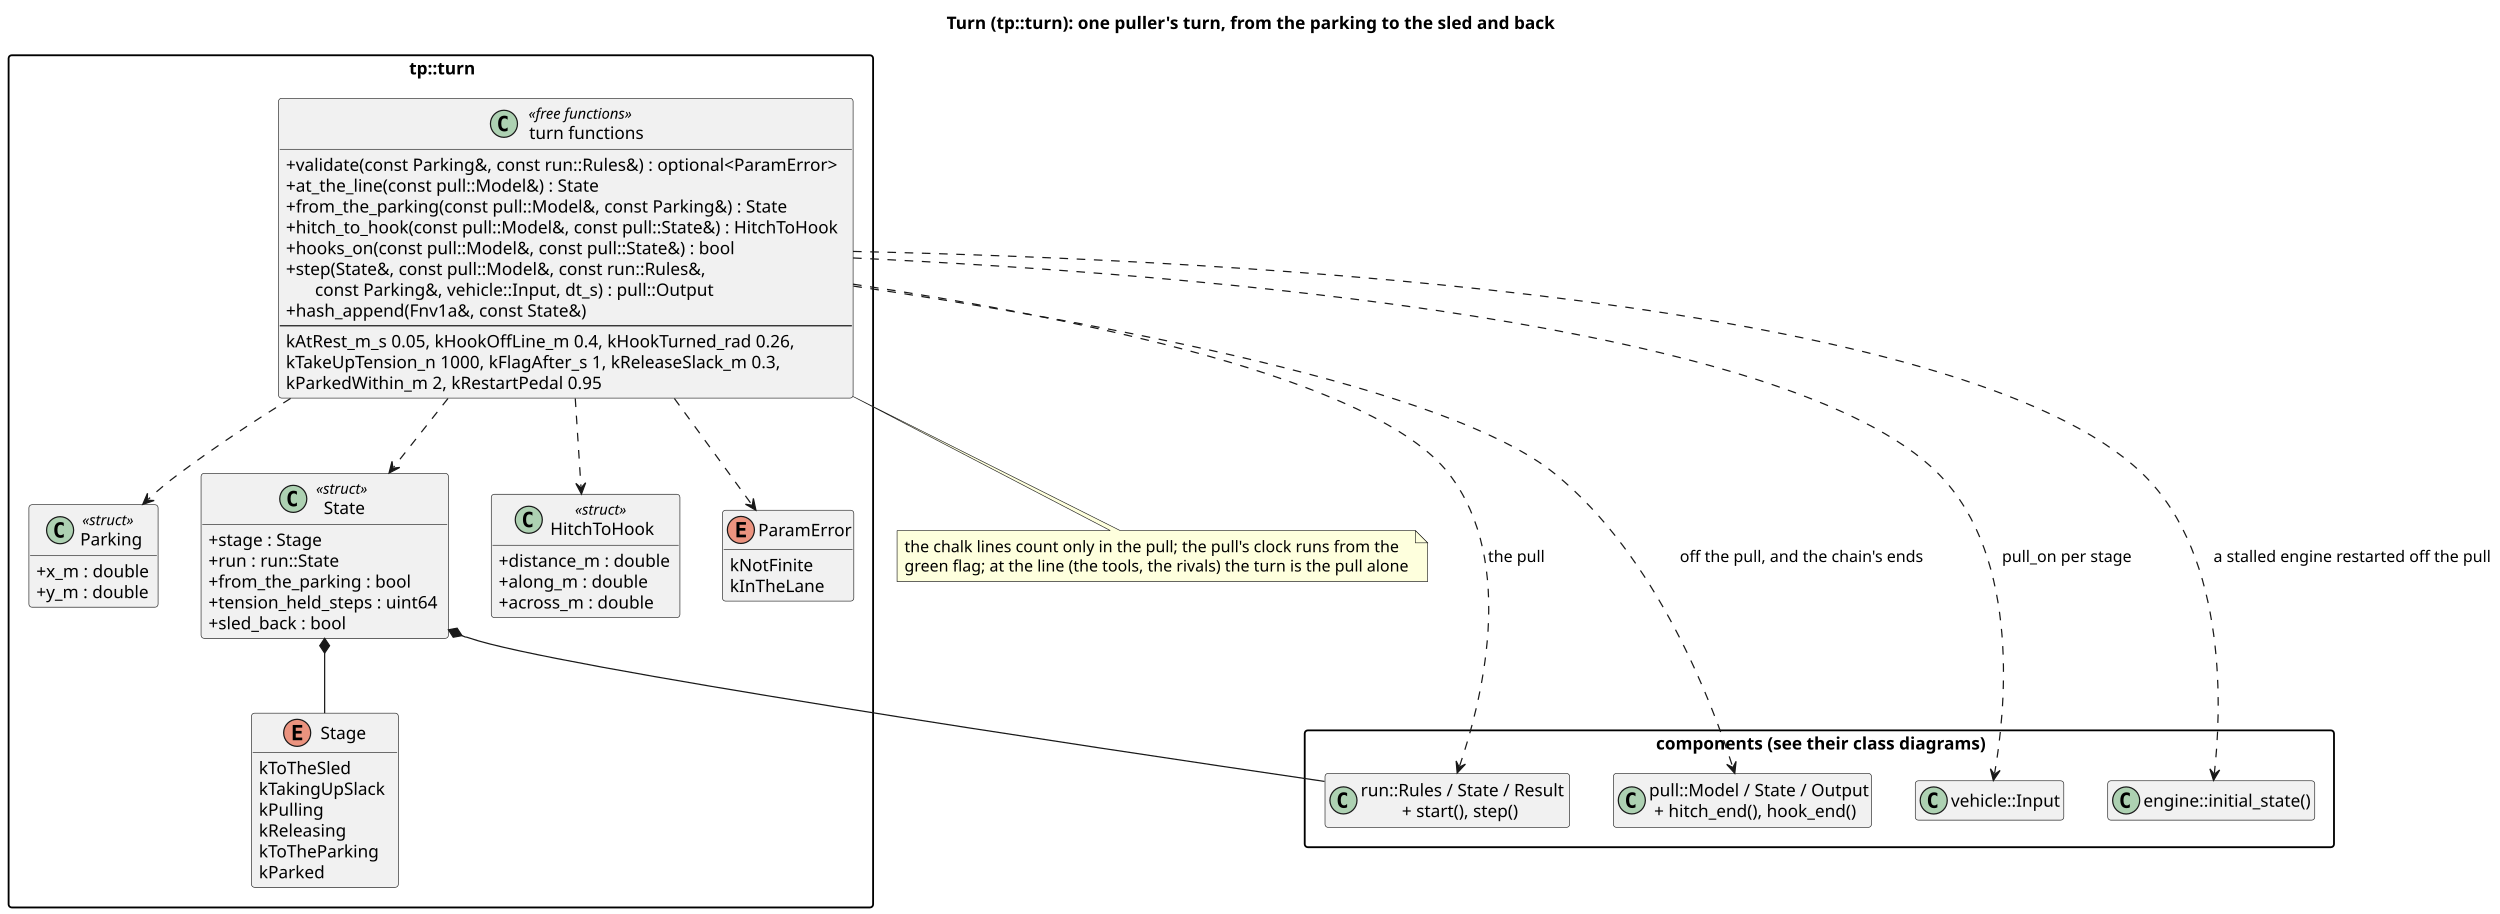
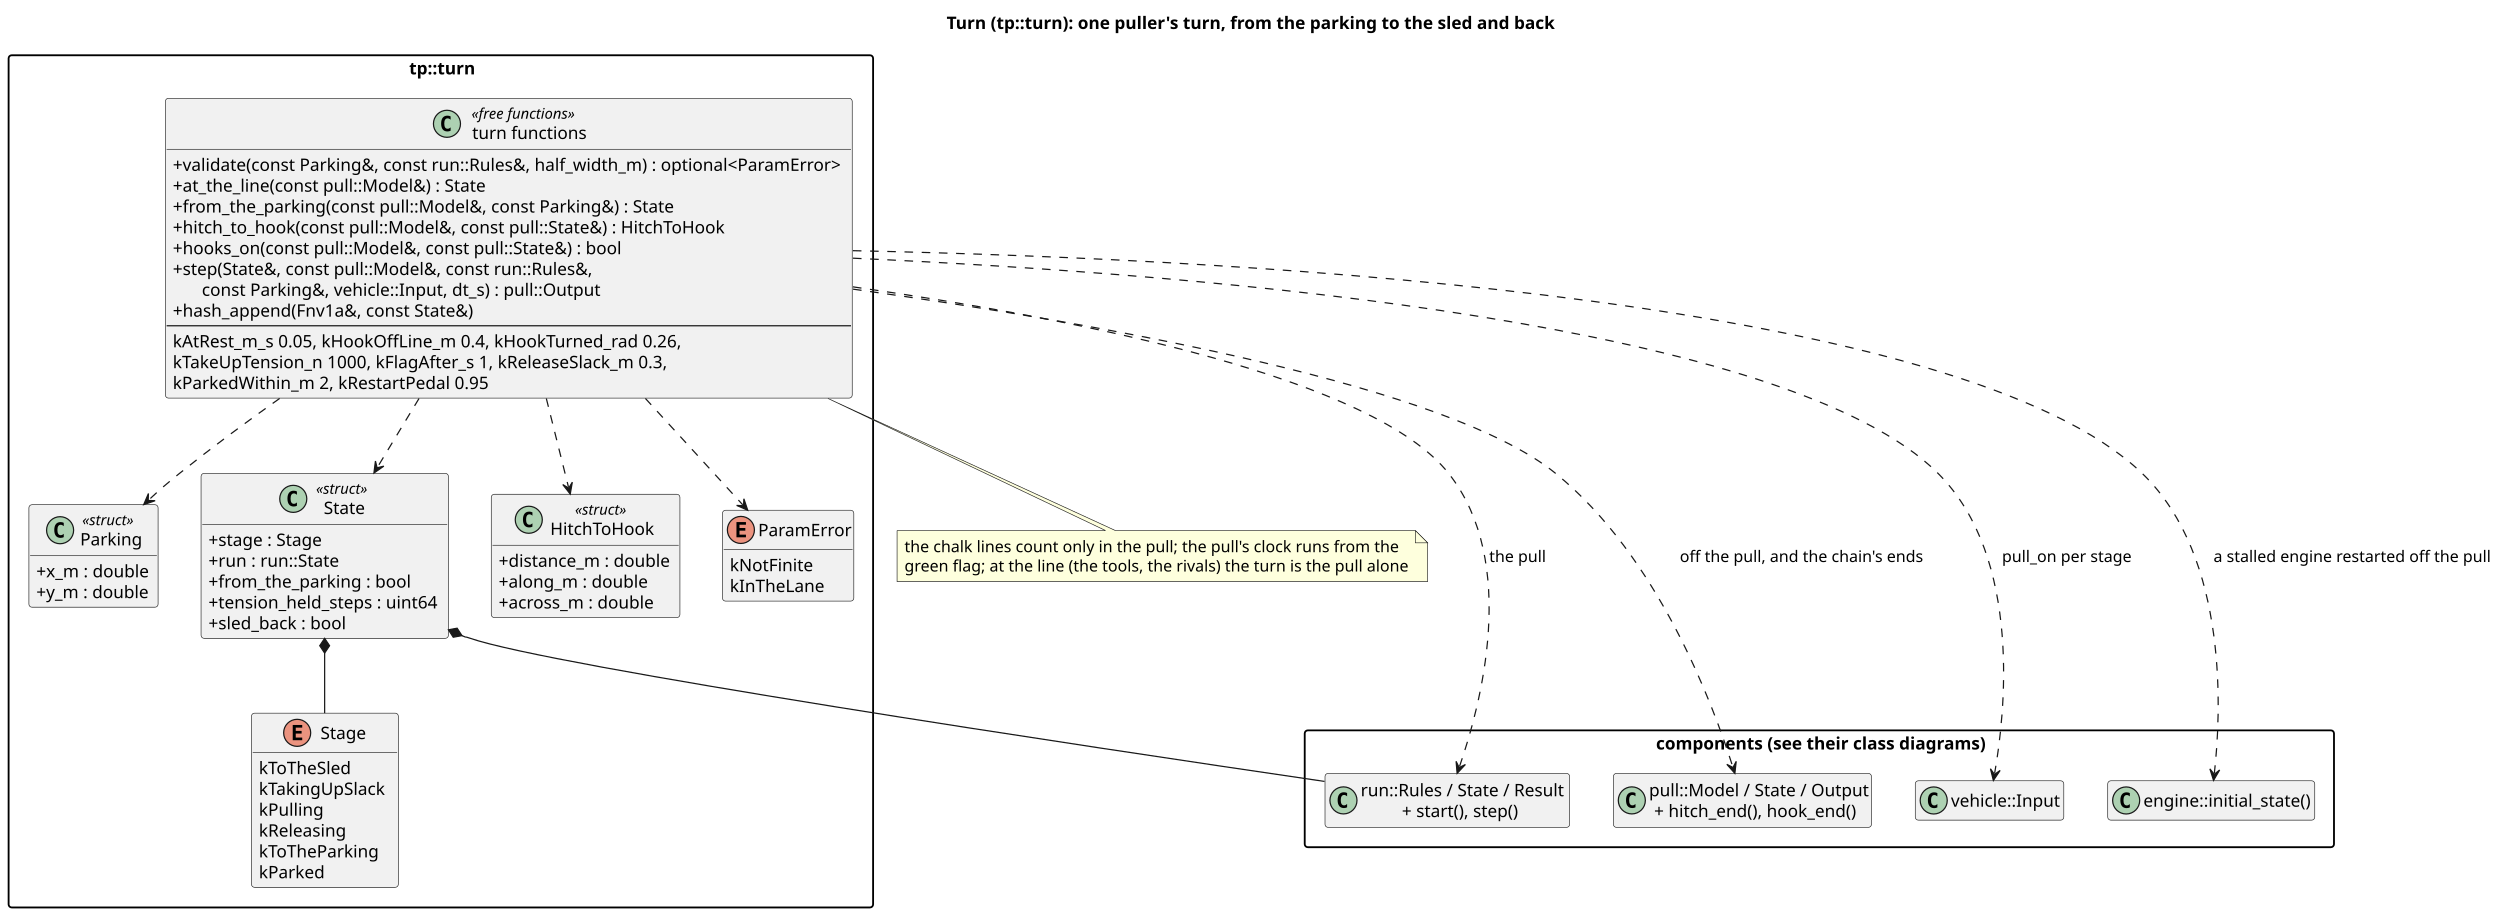
<svg xmlns="http://www.w3.org/2000/svg" contentStyleType="text/css" height="743px" preserveAspectRatio="none" style="width:2033px;height:743px;background:#FFFFFF;" version="1.1" viewBox="0 0 2033 743" width="2033px" zoomAndPan="magnify">
  <defs />
  <g>
    <text fill="#000000" font-family="sans-serif" font-size="14" font-weight="bold" lengthAdjust="spacing" textLength="480.013" x="769.785" y="23.562">Turn (tp::turn): one puller's turn, from the parking to the sled and back</text>
    <g id="cluster_components (see their class diagrams)">
      <rect fill="none" height="95" rx="2.5" ry="2.5" style="stroke:#000000;stroke-width:1.5;" width="837" x="1061" y="593.939" />
      <text fill="#000000" font-family="sans-serif" font-size="14" font-weight="bold" lengthAdjust="spacing" textLength="265.644" x="1346.678" y="609.502">components (see their class diagrams)</text>
    </g>
    <g id="cluster_tp::turn">
      <rect fill="none" height="693" rx="2.5" ry="2.5" style="stroke:#000000;stroke-width:1.5;" width="703" x="7" y="44.94" />
      <text fill="#000000" font-family="sans-serif" font-size="14" font-weight="bold" lengthAdjust="spacing" textLength="51.563" x="332.718" y="60.502">tp::turn</text>
    </g>
    <g id="elem_Run">
      <rect codeLine="7" fill="#F1F1F1" height="43.879" id="Run" rx="2.5" ry="2.5" style="stroke:#181818;stroke-width:0.5;" width="198.934" x="1077.5" y="628.939" />
      <ellipse cx="1092.5" cy="650.879" fill="#ADD1B2" rx="11" ry="11" style="stroke:#181818;stroke-width:1.0;" />
      <path d="M1095.469,656.519 Q1094.891,656.816 1094.25,656.957 Q1093.609,657.113 1092.906,657.113 Q1090.406,657.113 1089.078,655.473 Q1087.766,653.816 1087.766,650.691 Q1087.766,647.566 1089.078,645.91 Q1090.406,644.254 1092.906,644.254 Q1093.609,644.254 1094.25,644.41 Q1094.906,644.566 1095.469,644.863 L1095.469,647.582 Q1094.844,647.004 1094.25,646.738 Q1093.656,646.457 1093.031,646.457 Q1091.688,646.457 1091,647.535 Q1090.312,648.598 1090.312,650.691 Q1090.312,652.785 1091,653.863 Q1091.688,654.926 1093.031,654.926 Q1093.656,654.926 1094.25,654.66 Q1094.844,654.379 1095.469,653.801 L1095.469,656.519 Z " fill="#000000" />
      <text fill="#000000" font-family="sans-serif" font-size="14" lengthAdjust="spacing" textLength="166.934" x="1106.5" y="647.502">run::Rules / State / Result</text>
      <text fill="#000000" font-family="sans-serif" font-size="14" lengthAdjust="spacing" textLength="99.982" x="1139.976" y="664.441">+ start(), step()</text>
    </g>
    <g id="elem_Pull">
      <rect codeLine="8" fill="#F1F1F1" height="43.879" id="Pull" rx="2.5" ry="2.5" style="stroke:#181818;stroke-width:0.5;" width="209.864" x="1312" y="628.939" />
      <ellipse cx="1327" cy="650.879" fill="#ADD1B2" rx="11" ry="11" style="stroke:#181818;stroke-width:1.0;" />
      <path d="M1329.969,656.519 Q1329.391,656.816 1328.75,656.957 Q1328.109,657.113 1327.406,657.113 Q1324.906,657.113 1323.578,655.473 Q1322.266,653.816 1322.266,650.691 Q1322.266,647.566 1323.578,645.91 Q1324.906,644.254 1327.406,644.254 Q1328.109,644.254 1328.75,644.41 Q1329.406,644.566 1329.969,644.863 L1329.969,647.582 Q1329.344,647.004 1328.75,646.738 Q1328.156,646.457 1327.531,646.457 Q1326.188,646.457 1325.5,647.535 Q1324.812,648.598 1324.812,650.691 Q1324.812,652.785 1325.5,653.863 Q1326.188,654.926 1327.531,654.926 Q1328.156,654.926 1328.75,654.66 Q1329.344,654.379 1329.969,653.801 L1329.969,656.519 Z " fill="#000000" />
      <text fill="#000000" font-family="sans-serif" font-size="14" lengthAdjust="spacing" textLength="177.864" x="1341" y="647.502">pull::Model / State / Output</text>
      <text fill="#000000" font-family="sans-serif" font-size="14" lengthAdjust="spacing" textLength="169.654" x="1345.105" y="664.441">+ hitch_end(), hook_end()</text>
    </g>
    <g id="elem_Input">
      <rect codeLine="9" fill="#F1F1F1" height="32" id="Input" rx="2.5" ry="2.5" style="stroke:#181818;stroke-width:0.5;" width="120.778" x="1557.5" y="634.939" />
      <ellipse cx="1572.5" cy="650.939" fill="#ADD1B2" rx="11" ry="11" style="stroke:#181818;stroke-width:1.0;" />
      <path d="M1575.469,656.58 Q1574.891,656.877 1574.25,657.018 Q1573.609,657.174 1572.906,657.174 Q1570.406,657.174 1569.078,655.533 Q1567.766,653.877 1567.766,650.752 Q1567.766,647.627 1569.078,645.971 Q1570.406,644.314 1572.906,644.314 Q1573.609,644.314 1574.25,644.471 Q1574.906,644.627 1575.469,644.924 L1575.469,647.643 Q1574.844,647.064 1574.25,646.799 Q1573.656,646.518 1573.031,646.518 Q1571.688,646.518 1571,647.596 Q1570.312,648.658 1570.312,650.752 Q1570.312,652.846 1571,653.924 Q1571.688,654.986 1573.031,654.986 Q1573.656,654.986 1574.25,654.721 Q1574.844,654.439 1575.469,653.861 L1575.469,656.58 Z " fill="#000000" />
      <text fill="#000000" font-family="sans-serif" font-size="14" lengthAdjust="spacing" textLength="88.778" x="1586.5" y="656.032">vehicle::Input</text>
    </g>
    <g id="elem_Engine">
      <rect codeLine="10" fill="#F1F1F1" height="32" id="Engine" rx="2.5" ry="2.5" style="stroke:#181818;stroke-width:0.5;" width="168.356" x="1714" y="634.939" />
      <ellipse cx="1729" cy="650.939" fill="#ADD1B2" rx="11" ry="11" style="stroke:#181818;stroke-width:1.0;" />
      <path d="M1731.969,656.58 Q1731.391,656.877 1730.75,657.018 Q1730.109,657.174 1729.406,657.174 Q1726.906,657.174 1725.578,655.533 Q1724.266,653.877 1724.266,650.752 Q1724.266,647.627 1725.578,645.971 Q1726.906,644.314 1729.406,644.314 Q1730.109,644.314 1730.75,644.471 Q1731.406,644.627 1731.969,644.924 L1731.969,647.643 Q1731.344,647.064 1730.75,646.799 Q1730.156,646.518 1729.531,646.518 Q1728.188,646.518 1727.5,647.596 Q1726.812,648.658 1726.812,650.752 Q1726.812,652.846 1727.5,653.924 Q1728.188,654.986 1729.531,654.986 Q1730.156,654.986 1730.75,654.721 Q1731.344,654.439 1731.969,653.861 L1731.969,656.58 Z " fill="#000000" />
      <text fill="#000000" font-family="sans-serif" font-size="14" lengthAdjust="spacing" textLength="136.356" x="1743" y="656.032">engine::initial_state()</text>
    </g>
    <g id="elem_Stage">
      <rect codeLine="14" fill="#F1F1F1" height="141.637" id="Stage" rx="2.5" ry="2.5" style="stroke:#181818;stroke-width:0.5;" width="119.42" x="204.5" y="579.939" />
      <ellipse cx="241.662" cy="595.939" fill="#EB937F" rx="11" ry="11" style="stroke:#181818;stroke-width:1.0;" />
      <path d="M245.771,601.939 L238.052,601.939 L238.052,589.549 L245.771,589.549 L245.771,591.705 L240.505,591.705 L240.505,594.377 L245.271,594.377 L245.271,596.533 L240.505,596.533 L240.505,599.783 L245.771,599.783 L245.771,601.939 Z " fill="#000000" />
      <text fill="#000000" font-family="sans-serif" font-size="14" lengthAdjust="spacing" textLength="38.172" x="260.586" y="601.032">Stage</text>
      <line style="stroke:#181818;stroke-width:0.5;" x1="205.5" x2="322.92" y1="611.939" y2="611.939" />
      <text fill="#000000" font-family="sans-serif" font-size="14" lengthAdjust="spacing" textLength="79.7" x="210.5" y="629.502">kToTheSled</text>
      <text fill="#000000" font-family="sans-serif" font-size="14" lengthAdjust="spacing" textLength="107.42" x="210.5" y="646.441">kTakingUpSlack</text>
      <text fill="#000000" font-family="sans-serif" font-size="14" lengthAdjust="spacing" textLength="51.933" x="210.5" y="663.381">kPulling</text>
      <text fill="#000000" font-family="sans-serif" font-size="14" lengthAdjust="spacing" textLength="71.907" x="210.5" y="680.32">kReleasing</text>
      <text fill="#000000" font-family="sans-serif" font-size="14" lengthAdjust="spacing" textLength="100.598" x="210.5" y="697.26">kToTheParking</text>
      <text fill="#000000" font-family="sans-serif" font-size="14" lengthAdjust="spacing" textLength="54.175" x="210.5" y="714.199">kParked</text>
    </g>
    <g id="elem_Parking">
      <rect codeLine="22" fill="#F1F1F1" height="83.338" id="Parking" rx="2.5" ry="2.5" style="stroke:#181818;stroke-width:0.5;" width="105.058" x="23.5" y="410.44" />
      <ellipse cx="48.874" cy="431.169" fill="#ADD1B2" rx="11" ry="11" style="stroke:#181818;stroke-width:1.0;" />
      <path d="M51.843,436.81 Q51.264,437.106 50.624,437.247 Q49.983,437.403 49.28,437.403 Q46.78,437.403 45.452,435.763 Q44.139,434.106 44.139,430.981 Q44.139,427.856 45.452,426.2 Q46.78,424.544 49.28,424.544 Q49.983,424.544 50.624,424.7 Q51.28,424.856 51.843,425.153 L51.843,427.872 Q51.218,427.294 50.624,427.028 Q50.03,426.747 49.405,426.747 Q48.061,426.747 47.374,427.825 Q46.686,428.888 46.686,430.981 Q46.686,433.075 47.374,434.153 Q48.061,435.216 49.405,435.216 Q50.03,435.216 50.624,434.95 Q51.218,434.669 51.843,434.091 L51.843,436.81 Z " fill="#000000" />
      <text fill="#000000" font-family="sans-serif" font-size="12" font-style="italic" lengthAdjust="spacing" textLength="46.676" x="66.844" y="427.065">«struct»</text>
      <text fill="#000000" font-family="sans-serif" font-size="14" lengthAdjust="spacing" textLength="50.005" x="65.179" y="443.522">Parking</text>
      <line style="stroke:#181818;stroke-width:0.5;" x1="24.5" x2="127.558" y1="451.898" y2="451.898" />
      <text fill="#000000" font-family="sans-serif" font-size="14" lengthAdjust="spacing" textLength="92.832" x="29.5" y="469.461">+x_m : double</text>
      <text fill="#000000" font-family="sans-serif" font-size="14" lengthAdjust="spacing" textLength="93.058" x="29.5" y="486.4">+y_m : double</text>
    </g>
    <g id="elem_State">
      <rect codeLine="26" fill="#F1F1F1" height="134.156" id="State" rx="2.5" ry="2.5" style="stroke:#181818;stroke-width:0.5;" width="201.144" x="163.5" y="384.94" />
      <ellipse cx="238.484" cy="405.669" fill="#ADD1B2" rx="11" ry="11" style="stroke:#181818;stroke-width:1.0;" />
      <path d="M241.453,411.31 Q240.875,411.606 240.234,411.747 Q239.593,411.903 238.89,411.903 Q236.39,411.903 235.062,410.263 Q233.75,408.606 233.75,405.481 Q233.75,402.356 235.062,400.7 Q236.39,399.044 238.89,399.044 Q239.593,399.044 240.234,399.2 Q240.89,399.356 241.453,399.653 L241.453,402.372 Q240.828,401.794 240.234,401.528 Q239.64,401.247 239.015,401.247 Q237.671,401.247 236.984,402.325 Q236.296,403.388 236.296,405.481 Q236.296,407.575 236.984,408.653 Q237.671,409.716 239.015,409.716 Q239.64,409.716 240.234,409.45 Q240.828,409.169 241.453,408.591 L241.453,411.31 Z " fill="#000000" />
      <text fill="#000000" font-family="sans-serif" font-size="12" font-style="italic" lengthAdjust="spacing" textLength="46.676" x="256.984" y="401.565">«struct»</text>
      <text fill="#000000" font-family="sans-serif" font-size="14" lengthAdjust="spacing" textLength="34.166" x="263.239" y="418.022">State</text>
      <line style="stroke:#181818;stroke-width:0.5;" x1="164.5" x2="363.644" y1="426.398" y2="426.398" />
      <text fill="#000000" font-family="sans-serif" font-size="14" lengthAdjust="spacing" textLength="95.922" x="169.5" y="443.961">+stage : Stage</text>
      <text fill="#000000" font-family="sans-serif" font-size="14" lengthAdjust="spacing" textLength="107.044" x="169.5" y="460.9">+run : run::State</text>
      <text fill="#000000" font-family="sans-serif" font-size="14" lengthAdjust="spacing" textLength="164.459" x="169.5" y="477.84">+from_the_parking : bool</text>
      <text fill="#000000" font-family="sans-serif" font-size="14" lengthAdjust="spacing" textLength="189.144" x="169.5" y="494.779">+tension_held_steps : uint64</text>
      <text fill="#000000" font-family="sans-serif" font-size="14" lengthAdjust="spacing" textLength="115.938" x="169.5" y="511.719">+sled_back : bool</text>
    </g>
    <g id="elem_HitchToHook">
      <rect codeLine="33" fill="#F1F1F1" height="100.277" id="HitchToHook" rx="2.5" ry="2.5" style="stroke:#181818;stroke-width:0.5;" width="153.415" x="399.5" y="401.94" />
      <ellipse cx="430.005" cy="422.669" fill="#ADD1B2" rx="11" ry="11" style="stroke:#181818;stroke-width:1.0;" />
      <path d="M432.974,428.31 Q432.395,428.606 431.755,428.747 Q431.114,428.903 430.411,428.903 Q427.911,428.903 426.583,427.263 Q425.27,425.606 425.27,422.481 Q425.27,419.356 426.583,417.7 Q427.911,416.044 430.411,416.044 Q431.114,416.044 431.755,416.2 Q432.411,416.356 432.974,416.653 L432.974,419.372 Q432.349,418.794 431.755,418.528 Q431.161,418.247 430.536,418.247 Q429.192,418.247 428.505,419.325 Q427.817,420.388 427.817,422.481 Q427.817,424.575 428.505,425.653 Q429.192,426.716 430.536,426.716 Q431.161,426.716 431.755,426.45 Q432.349,426.169 432.974,425.591 L432.974,428.31 Z " fill="#000000" />
      <text fill="#000000" font-family="sans-serif" font-size="12" font-style="italic" lengthAdjust="spacing" textLength="46.676" x="467.592" y="418.565">«struct»</text>
      <text fill="#000000" font-family="sans-serif" font-size="14" lengthAdjust="spacing" textLength="86.96" x="447.45" y="435.022">HitchToHook</text>
      <line style="stroke:#181818;stroke-width:0.5;" x1="400.5" x2="551.915" y1="443.398" y2="443.398" />
      <text fill="#000000" font-family="sans-serif" font-size="14" lengthAdjust="spacing" textLength="141.415" x="405.5" y="460.961">+distance_m : double</text>
      <text fill="#000000" font-family="sans-serif" font-size="14" lengthAdjust="spacing" textLength="121.693" x="405.5" y="477.9">+along_m : double</text>
      <text fill="#000000" font-family="sans-serif" font-size="14" lengthAdjust="spacing" textLength="129.493" x="405.5" y="494.84">+across_m : double</text>
    </g>
    <g id="elem_ParamError">
      <rect codeLine="38" fill="#F1F1F1" height="73.879" id="ParamError" rx="2.5" ry="2.5" style="stroke:#181818;stroke-width:0.5;" width="106.819" x="587.5" y="414.94" />
      <ellipse cx="602.5" cy="430.94" fill="#EB937F" rx="11" ry="11" style="stroke:#181818;stroke-width:1.0;" />
      <path d="M606.609,436.94 L598.891,436.94 L598.891,424.549 L606.609,424.549 L606.609,426.705 L601.344,426.705 L601.344,429.377 L606.109,429.377 L606.109,431.533 L601.344,431.533 L601.344,434.783 L606.609,434.783 L606.609,436.94 Z " fill="#000000" />
      <text fill="#000000" font-family="sans-serif" font-size="14" lengthAdjust="spacing" textLength="74.819" x="616.5" y="436.032">ParamError</text>
      <line style="stroke:#181818;stroke-width:0.5;" x1="588.5" x2="693.319" y1="446.94" y2="446.94" />
      <text fill="#000000" font-family="sans-serif" font-size="14" lengthAdjust="spacing" textLength="67.266" x="593.5" y="464.502">kNotFinite</text>
      <text fill="#000000" font-family="sans-serif" font-size="14" lengthAdjust="spacing" textLength="77.403" x="593.5" y="481.441">kInTheLane</text>
    </g>
    <g id="elem_TurnFns">
-       <rect codeLine="42" fill="#F1F1F1" height="243.793" id="TurnFns" rx="2.5" ry="2.5" style="stroke:#181818;stroke-width:0.5;" width="467.239" x="226.5" y="79.939" />
-       <ellipse cx="409.823" cy="100.669" fill="#ADD1B2" rx="11" ry="11" style="stroke:#181818;stroke-width:1.0;" />
-       <path d="M412.791,106.31 Q412.213,106.606 411.573,106.747 Q410.932,106.903 410.229,106.903 Q407.729,106.903 406.401,105.263 Q405.088,103.606 405.088,100.481 Q405.088,97.356 406.401,95.7 Q407.729,94.044 410.229,94.044 Q410.932,94.044 411.573,94.2 Q412.229,94.356 412.791,94.653 L412.791,97.372 Q412.166,96.794 411.573,96.528 Q410.979,96.247 410.354,96.247 Q409.01,96.247 408.323,97.325 Q407.635,98.388 407.635,100.481 Q407.635,102.575 408.323,103.653 Q409.01,104.716 410.354,104.716 Q410.979,104.716 411.573,104.45 Q412.166,104.169 412.791,103.591 L412.791,106.31 Z " fill="#000000" />
-       <text fill="#000000" font-family="sans-serif" font-size="12" font-style="italic" lengthAdjust="spacing" textLength="93.188" x="429.776" y="96.564">«free functions»</text>
-       <text fill="#000000" font-family="sans-serif" font-size="14" lengthAdjust="spacing" textLength="92.094" x="430.323" y="113.022">turn functions</text>
-       <line style="stroke:#181818;stroke-width:0.5;" x1="227.5" x2="692.739" y1="121.398" y2="121.398" />
-       <text fill="#000000" font-family="sans-serif" font-size="14" lengthAdjust="spacing" textLength="452.539" x="232.5" y="138.961">+validate(const Parking&amp;, const run::Rules&amp;) : optional&lt;ParamError&gt;</text>
-       <text fill="#000000" font-family="sans-serif" font-size="14" lengthAdjust="spacing" textLength="257.448" x="232.5" y="155.9">+at_the_line(const pull::Model&amp;) : State</text>
-       <text fill="#000000" font-family="sans-serif" font-size="14" lengthAdjust="spacing" textLength="410.102" x="232.5" y="172.84">+from_the_parking(const pull::Model&amp;, const Parking&amp;) : State</text>
-       <text fill="#000000" font-family="sans-serif" font-size="14" lengthAdjust="spacing" textLength="455.239" x="232.5" y="189.779">+hitch_to_hook(const pull::Model&amp;, const pull::State&amp;) : HitchToHook</text>
-       <text fill="#000000" font-family="sans-serif" font-size="14" lengthAdjust="spacing" textLength="369.202" x="232.5" y="206.719">+hooks_on(const pull::Model&amp;, const pull::State&amp;) : bool</text>
-       <text fill="#000000" font-family="sans-serif" font-size="14" lengthAdjust="spacing" textLength="344.388" x="232.5" y="223.658">+step(State&amp;, const pull::Model&amp;, const run::Rules&amp;,</text>
-       <text fill="#000000" font-family="sans-serif" font-size="14" lengthAdjust="spacing" textLength="324.946" x="256.125" y="240.598">const Parking&amp;, vehicle::Input, dt_s) : pull::Output</text>
-       <text fill="#000000" font-family="sans-serif" font-size="14" lengthAdjust="spacing" textLength="246.381" x="232.5" y="257.537">+hash_append(Fnv1a&amp;, const State&amp;)</text>
-       <line style="stroke:#181818;stroke-width:1.0;" x1="227.5" x2="692.739" y1="264.914" y2="264.914" />
-       <text fill="#000000" font-family="sans-serif" font-size="14" lengthAdjust="spacing" textLength="425.735" x="232.5" y="282.477">kAtRest_m_s 0.05, kHookOffLine_m 0.4, kHookTurned_rad 0.26,</text>
-       <text fill="#000000" font-family="sans-serif" font-size="14" lengthAdjust="spacing" textLength="414.976" x="232.5" y="299.416">kTakeUpTension_n 1000, kFlagAfter_s 1, kReleaseSlack_m 0.3,</text>
-       <text fill="#000000" font-family="sans-serif" font-size="14" lengthAdjust="spacing" textLength="260.435" x="232.5" y="316.356">kParkedWithin_m 2, kRestartPedal 0.95</text>
+       <rect codeLine="42" fill="#F1F1F1" height="243.793" id="TurnFns" rx="2.5" ry="2.5" style="stroke:#181818;stroke-width:0.5;" width="558.533" x="134.5" y="79.939" />
+       <ellipse cx="363.47" cy="100.669" fill="#ADD1B2" rx="11" ry="11" style="stroke:#181818;stroke-width:1.0;" />
+       <path d="M366.438,106.31 Q365.86,106.606 365.22,106.747 Q364.579,106.903 363.876,106.903 Q361.376,106.903 360.048,105.263 Q358.735,103.606 358.735,100.481 Q358.735,97.356 360.048,95.7 Q361.376,94.044 363.876,94.044 Q364.579,94.044 365.22,94.2 Q365.876,94.356 366.438,94.653 L366.438,97.372 Q365.813,96.794 365.22,96.528 Q364.626,96.247 364.001,96.247 Q362.657,96.247 361.97,97.325 Q361.282,98.388 361.282,100.481 Q361.282,102.575 361.97,103.653 Q362.657,104.716 364.001,104.716 Q364.626,104.716 365.22,104.45 Q365.813,104.169 366.438,103.591 L366.438,106.31 Z " fill="#000000" />
+       <text fill="#000000" font-family="sans-serif" font-size="12" font-style="italic" lengthAdjust="spacing" textLength="93.188" x="383.423" y="96.564">«free functions»</text>
+       <text fill="#000000" font-family="sans-serif" font-size="14" lengthAdjust="spacing" textLength="92.094" x="383.97" y="113.022">turn functions</text>
+       <line style="stroke:#181818;stroke-width:0.5;" x1="135.5" x2="692.033" y1="121.398" y2="121.398" />
+       <text fill="#000000" font-family="sans-serif" font-size="14" lengthAdjust="spacing" textLength="546.533" x="140.5" y="138.961">+validate(const Parking&amp;, const run::Rules&amp;, half_width_m) : optional&lt;ParamError&gt;</text>
+       <text fill="#000000" font-family="sans-serif" font-size="14" lengthAdjust="spacing" textLength="257.448" x="140.5" y="155.9">+at_the_line(const pull::Model&amp;) : State</text>
+       <text fill="#000000" font-family="sans-serif" font-size="14" lengthAdjust="spacing" textLength="410.102" x="140.5" y="172.84">+from_the_parking(const pull::Model&amp;, const Parking&amp;) : State</text>
+       <text fill="#000000" font-family="sans-serif" font-size="14" lengthAdjust="spacing" textLength="455.239" x="140.5" y="189.779">+hitch_to_hook(const pull::Model&amp;, const pull::State&amp;) : HitchToHook</text>
+       <text fill="#000000" font-family="sans-serif" font-size="14" lengthAdjust="spacing" textLength="369.202" x="140.5" y="206.719">+hooks_on(const pull::Model&amp;, const pull::State&amp;) : bool</text>
+       <text fill="#000000" font-family="sans-serif" font-size="14" lengthAdjust="spacing" textLength="344.388" x="140.5" y="223.658">+step(State&amp;, const pull::Model&amp;, const run::Rules&amp;,</text>
+       <text fill="#000000" font-family="sans-serif" font-size="14" lengthAdjust="spacing" textLength="324.946" x="164.125" y="240.598">const Parking&amp;, vehicle::Input, dt_s) : pull::Output</text>
+       <text fill="#000000" font-family="sans-serif" font-size="14" lengthAdjust="spacing" textLength="246.381" x="140.5" y="257.537">+hash_append(Fnv1a&amp;, const State&amp;)</text>
+       <line style="stroke:#181818;stroke-width:1.0;" x1="135.5" x2="692.033" y1="264.914" y2="264.914" />
+       <text fill="#000000" font-family="sans-serif" font-size="14" lengthAdjust="spacing" textLength="425.735" x="140.5" y="282.477">kAtRest_m_s 0.05, kHookOffLine_m 0.4, kHookTurned_rad 0.26,</text>
+       <text fill="#000000" font-family="sans-serif" font-size="14" lengthAdjust="spacing" textLength="414.976" x="140.5" y="299.416">kTakeUpTension_n 1000, kFlagAfter_s 1, kReleaseSlack_m 0.3,</text>
+       <text fill="#000000" font-family="sans-serif" font-size="14" lengthAdjust="spacing" textLength="260.435" x="140.5" y="316.356">kParkedWithin_m 2, kRestartPedal 0.95</text>
    </g>
    <g id="elem_GMN24">
-       <path d="M729.5,431.44 L729.5,472.898 A0,0 0 0 0 729.5,472.898 L1160.965,472.898 A0,0 0 0 0 1160.965,472.898 L1160.965,441.44 L1150.965,431.44 L910.86,431.44 L693.62,322.399 L902.86,431.44 L729.5,431.44 A0,0 0 0 0 729.5,431.44 " fill="#FEFFDD" style="stroke:#181818;stroke-width:0.5;" />
+       <path d="M729.5,431.44 L729.5,472.898 A0,0 0 0 0 729.5,472.898 L1160.965,472.898 A0,0 0 0 0 1160.965,472.898 L1160.965,441.44 L1150.965,431.44 L907.01,431.44 L673.28,324.029 L899.01,431.44 L729.5,431.44 A0,0 0 0 0 729.5,431.44 " fill="#FEFFDD" style="stroke:#181818;stroke-width:0.5;" />
      <path d="M1150.965,431.44 L1150.965,441.44 L1160.965,441.44 L1150.965,431.44 " fill="#FEFFDD" style="stroke:#181818;stroke-width:0.5;" />
      <text fill="#000000" font-family="sans-serif" font-size="13" lengthAdjust="spacing" textLength="405.837" x="735.5" y="449.033">the chalk lines count only in the pull; the pull's clock runs from the</text>
      <text fill="#000000" font-family="sans-serif" font-size="13" lengthAdjust="spacing" textLength="410.465" x="735.5" y="464.763">green flag; at the line (the tools, the rivals) the turn is the pull alone</text>
    </g>
    <g id="link_State_Stage">
      <path codeLine="55" d="M264,531.09 C264,550.649 264,560.12 264,579.919 " fill="none" id="State-backto-Stage" style="stroke:#181818;stroke-width:1.0;" />
      <polygon fill="#181818" points="264,519.09,260,525.09,264,531.09,268,525.09,264,519.09" style="stroke:#181818;stroke-width:1.0;" />
    </g>
    <g id="link_TurnFns_State">
-       <path codeLine="56" d="M364.3,324.029 C347.78,344.94 334.89,361.242 320.08,379.982 " fill="none" id="TurnFns-to-State" style="stroke:#181818;stroke-width:1.0;stroke-dasharray:7.0,7.0;" />
-       <polygon fill="#181818" points="316.36,384.69,325.079,380.108,319.46,380.767,318.802,375.148,316.36,384.69" style="stroke:#181818;stroke-width:1.0;" />
+       <path codeLine="56" d="M340.76,324.029 C328.12,344.94 318.516,360.816 307.176,379.556 " fill="none" id="TurnFns-to-State" style="stroke:#181818;stroke-width:1.0;stroke-dasharray:7.0,7.0;" />
+       <polygon fill="#181818" points="304.07,384.69,312.152,379.06,306.659,380.412,305.307,374.919,304.07,384.69" style="stroke:#181818;stroke-width:1.0;" />
    </g>
    <g id="link_TurnFns_Parking">
-       <path codeLine="57" d="M236.3,324.01 C205.23,343.279 174.29,363.849 146,384.94 C135.82,392.529 129.922,397.353 120.462,406.113 " fill="none" id="TurnFns-to-Parking" style="stroke:#181818;stroke-width:1.0;stroke-dasharray:7.0,7.0;" />
-       <polygon fill="#181818" points="116.06,410.19,125.381,407.009,119.729,406.792,119.946,401.14,116.06,410.19" style="stroke:#181818;stroke-width:1.0;" />
+       <path codeLine="57" d="M227.41,324 C199.59,343.659 171.66,364.349 146,384.94 C136.23,392.779 130.575,397.605 121.235,406.285 " fill="none" id="TurnFns-to-Parking" style="stroke:#181818;stroke-width:1.0;stroke-dasharray:7.0,7.0;" />
+       <polygon fill="#181818" points="116.84,410.37,126.156,407.173,120.503,406.966,120.71,401.313,116.84,410.37" style="stroke:#181818;stroke-width:1.0;" />
    </g>
    <g id="link_TurnFns_HitchToHook">
-       <path codeLine="58" d="M467.81,324.029 C469.59,351.579 470.994,373.322 472.444,395.812 " fill="none" id="TurnFns-to-HitchToHook" style="stroke:#181818;stroke-width:1.0;stroke-dasharray:7.0,7.0;" />
-       <polygon fill="#181818" points="472.83,401.8,476.243,392.561,472.508,396.81,468.259,393.075,472.83,401.8" style="stroke:#181818;stroke-width:1.0;" />
+       <path codeLine="58" d="M444.27,324.029 C451.16,351.579 456.635,373.488 462.255,395.978 " fill="none" id="TurnFns-to-HitchToHook" style="stroke:#181818;stroke-width:1.0;stroke-dasharray:7.0,7.0;" />
+       <polygon fill="#181818" points="463.71,401.8,465.409,392.098,462.498,396.949,457.647,394.038,463.71,401.8" style="stroke:#181818;stroke-width:1.0;" />
    </g>
    <g id="link_TurnFns_ParamError">
-       <path codeLine="59" d="M548.38,324.029 C572.61,357.229 593.503,385.863 611.183,410.093 " fill="none" id="TurnFns-to-ParamError" style="stroke:#181818;stroke-width:1.0;stroke-dasharray:7.0,7.0;" />
-       <polygon fill="#181818" points="614.72,414.94,612.646,405.311,611.773,410.9,606.184,410.027,614.72,414.94" style="stroke:#181818;stroke-width:1.0;" />
+       <path codeLine="59" d="M524.84,324.029 C555.23,357.229 581.819,386.284 603.999,410.514 " fill="none" id="TurnFns-to-ParamError" style="stroke:#181818;stroke-width:1.0;stroke-dasharray:7.0,7.0;" />
+       <polygon fill="#181818" points="608.05,414.94,604.924,405.6,604.674,411.251,599.023,411.002,608.05,414.94" style="stroke:#181818;stroke-width:1.0;" />
    </g>
    <g id="link_State_Run">
      <path codeLine="61" d="M375.671,516.897 C381.451,519.387 376.24,516.919 382,518.939 C446.69,541.58 878.34,606.34 1077.12,635.46 " fill="none" id="State-backto-Run" style="stroke:#181818;stroke-width:1.0;" />
      <polygon fill="#181818" points="364.65,512.149,368.578,518.197,375.671,516.897,371.743,510.85,364.65,512.149" style="stroke:#181818;stroke-width:1.0;" />
    </g>
    <g id="link_TurnFns_Run">
-       <path codeLine="62" d="M693.65,231.07 C879.68,258.849 1118.42,308.38 1178,384.94 C1234.79,457.92 1203.739,573.985 1186.929,622.935 " fill="none" id="TurnFns-to-Run" style="stroke:#181818;stroke-width:1.0;stroke-dasharray:7.0,7.0;" />
-       <polygon fill="#181818" points="1184.98,628.61,1191.686,621.397,1186.604,623.88,1184.12,618.798,1184.98,628.61" style="stroke:#181818;stroke-width:1.0;" />
-       <text fill="#000000" font-family="sans-serif" font-size="13" lengthAdjust="spacing" textLength="45.119" x="1210" y="457.033">the pull</text>
+       <path codeLine="62" d="M693.59,233.26 C886.07,260.57 1117.55,308.399 1178,384.94 C1235.46,457.69 1203.804,574.42 1186.894,623.24 " fill="none" id="TurnFns-to-Run" style="stroke:#181818;stroke-width:1.0;stroke-dasharray:7.0,7.0;" />
+       <polygon fill="#181818" points="1184.93,628.909,1191.655,621.714,1186.566,624.185,1184.096,619.096,1184.93,628.909" style="stroke:#181818;stroke-width:1.0;" />
+       <text fill="#000000" font-family="sans-serif" font-size="13" lengthAdjust="spacing" textLength="45.119" x="1211" y="457.033">the pull</text>
    </g>
    <g id="link_TurnFns_Pull">
-       <path codeLine="63" d="M693.94,232.649 C898.96,262.789 1177.39,314.94 1264,384.94 C1347.66,452.56 1392.867,573.306 1408.877,623.206 " fill="none" id="TurnFns-to-Pull" style="stroke:#181818;stroke-width:1.0;stroke-dasharray:7.0,7.0;" />
-       <polygon fill="#181818" points="1410.71,628.919,1411.769,619.128,1409.182,624.159,1404.152,621.572,1410.71,628.919" style="stroke:#181818;stroke-width:1.0;" />
+       <path codeLine="63" d="M693.67,235.119 C906.83,264.62 1178.08,314.479 1265,384.94 C1348.43,452.57 1393.168,573.3 1408.978,623.2 " fill="none" id="TurnFns-to-Pull" style="stroke:#181818;stroke-width:1.0;stroke-dasharray:7.0,7.0;" />
+       <polygon fill="#181818" points="1410.79,628.919,1411.885,619.132,1409.28,624.153,1404.258,621.548,1410.79,628.919" style="stroke:#181818;stroke-width:1.0;" />
      <text fill="#000000" font-family="sans-serif" font-size="13" lengthAdjust="spacing" textLength="201.106" x="1366" y="457.033">off the pull, and the chain's ends</text>
    </g>
    <g id="link_TurnFns_Input">
-       <path codeLine="64" d="M693.69,209.769 C983.92,223.38 1455.59,263.99 1576,384.94 C1645.34,454.589 1629.944,583.539 1622.024,628.799 " fill="none" id="TurnFns-to-Input" style="stroke:#181818;stroke-width:1.0;stroke-dasharray:7.0,7.0;" />
-       <polygon fill="#181818" points="1620.99,634.71,1626.482,626.534,1621.852,629.784,1618.601,625.155,1620.99,634.71" style="stroke:#181818;stroke-width:1.0;" />
+       <path codeLine="64" d="M693.59,209.95 C997.26,223.709 1455.28,264.44 1576,384.94 C1645.56,454.38 1630.031,583.47 1622.051,628.78 " fill="none" id="TurnFns-to-Input" style="stroke:#181818;stroke-width:1.0;stroke-dasharray:7.0,7.0;" />
+       <polygon fill="#181818" points="1621.01,634.689,1626.51,626.52,1621.877,629.765,1618.632,625.132,1621.01,634.689" style="stroke:#181818;stroke-width:1.0;" />
      <text fill="#000000" font-family="sans-serif" font-size="13" lengthAdjust="spacing" textLength="105.06" x="1628" y="457.033">pull_on per stage</text>
    </g>
    <g id="link_TurnFns_Engine">
-       <path codeLine="65" d="M693.67,204.459 C1022.03,211.7 1596.25,244.72 1742,384.94 C1813.5,453.729 1805.852,583.187 1800.723,628.667 " fill="none" id="TurnFns-to-Engine" style="stroke:#181818;stroke-width:1.0;stroke-dasharray:7.0,7.0;" />
+       <path codeLine="65" d="M693.54,203.85 C1038.25,211.13 1596.52,244.98 1742,384.94 C1813.5,453.729 1805.852,583.187 1800.723,628.667 " fill="none" id="TurnFns-to-Engine" style="stroke:#181818;stroke-width:1.0;stroke-dasharray:7.0,7.0;" />
      <polygon fill="#181818" points="1800.05,634.63,1805.034,626.135,1800.61,629.661,1797.084,625.238,1800.05,634.63" style="stroke:#181818;stroke-width:1.0;" />
      <text fill="#000000" font-family="sans-serif" font-size="13" lengthAdjust="spacing" textLength="225.583" x="1800" y="457.033">a stalled engine restarted off the pull</text>
    </g>
  </g>
</svg>
